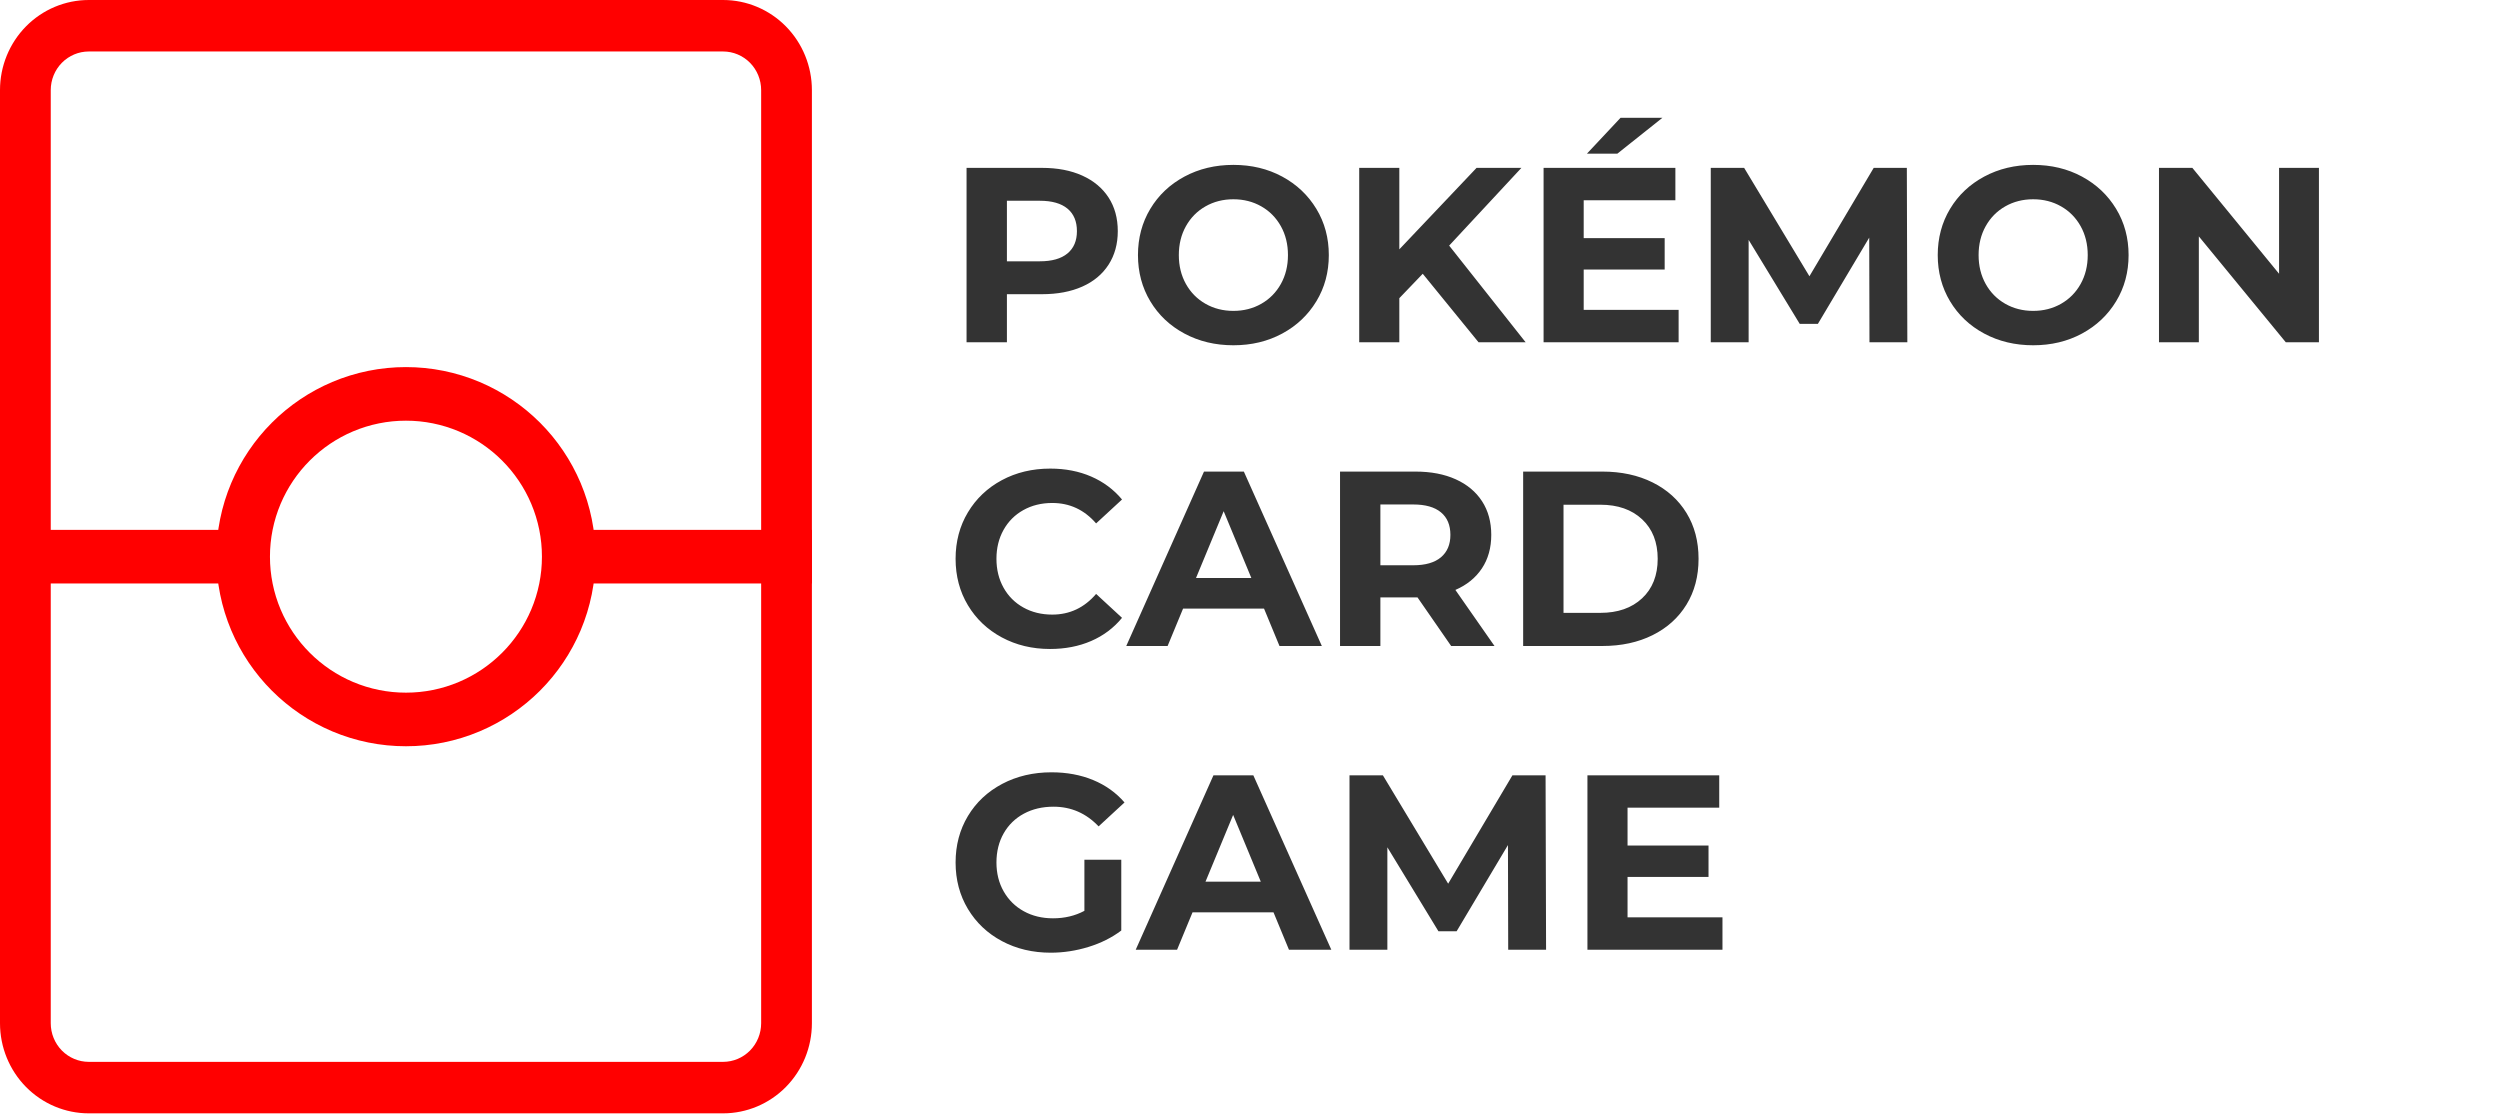
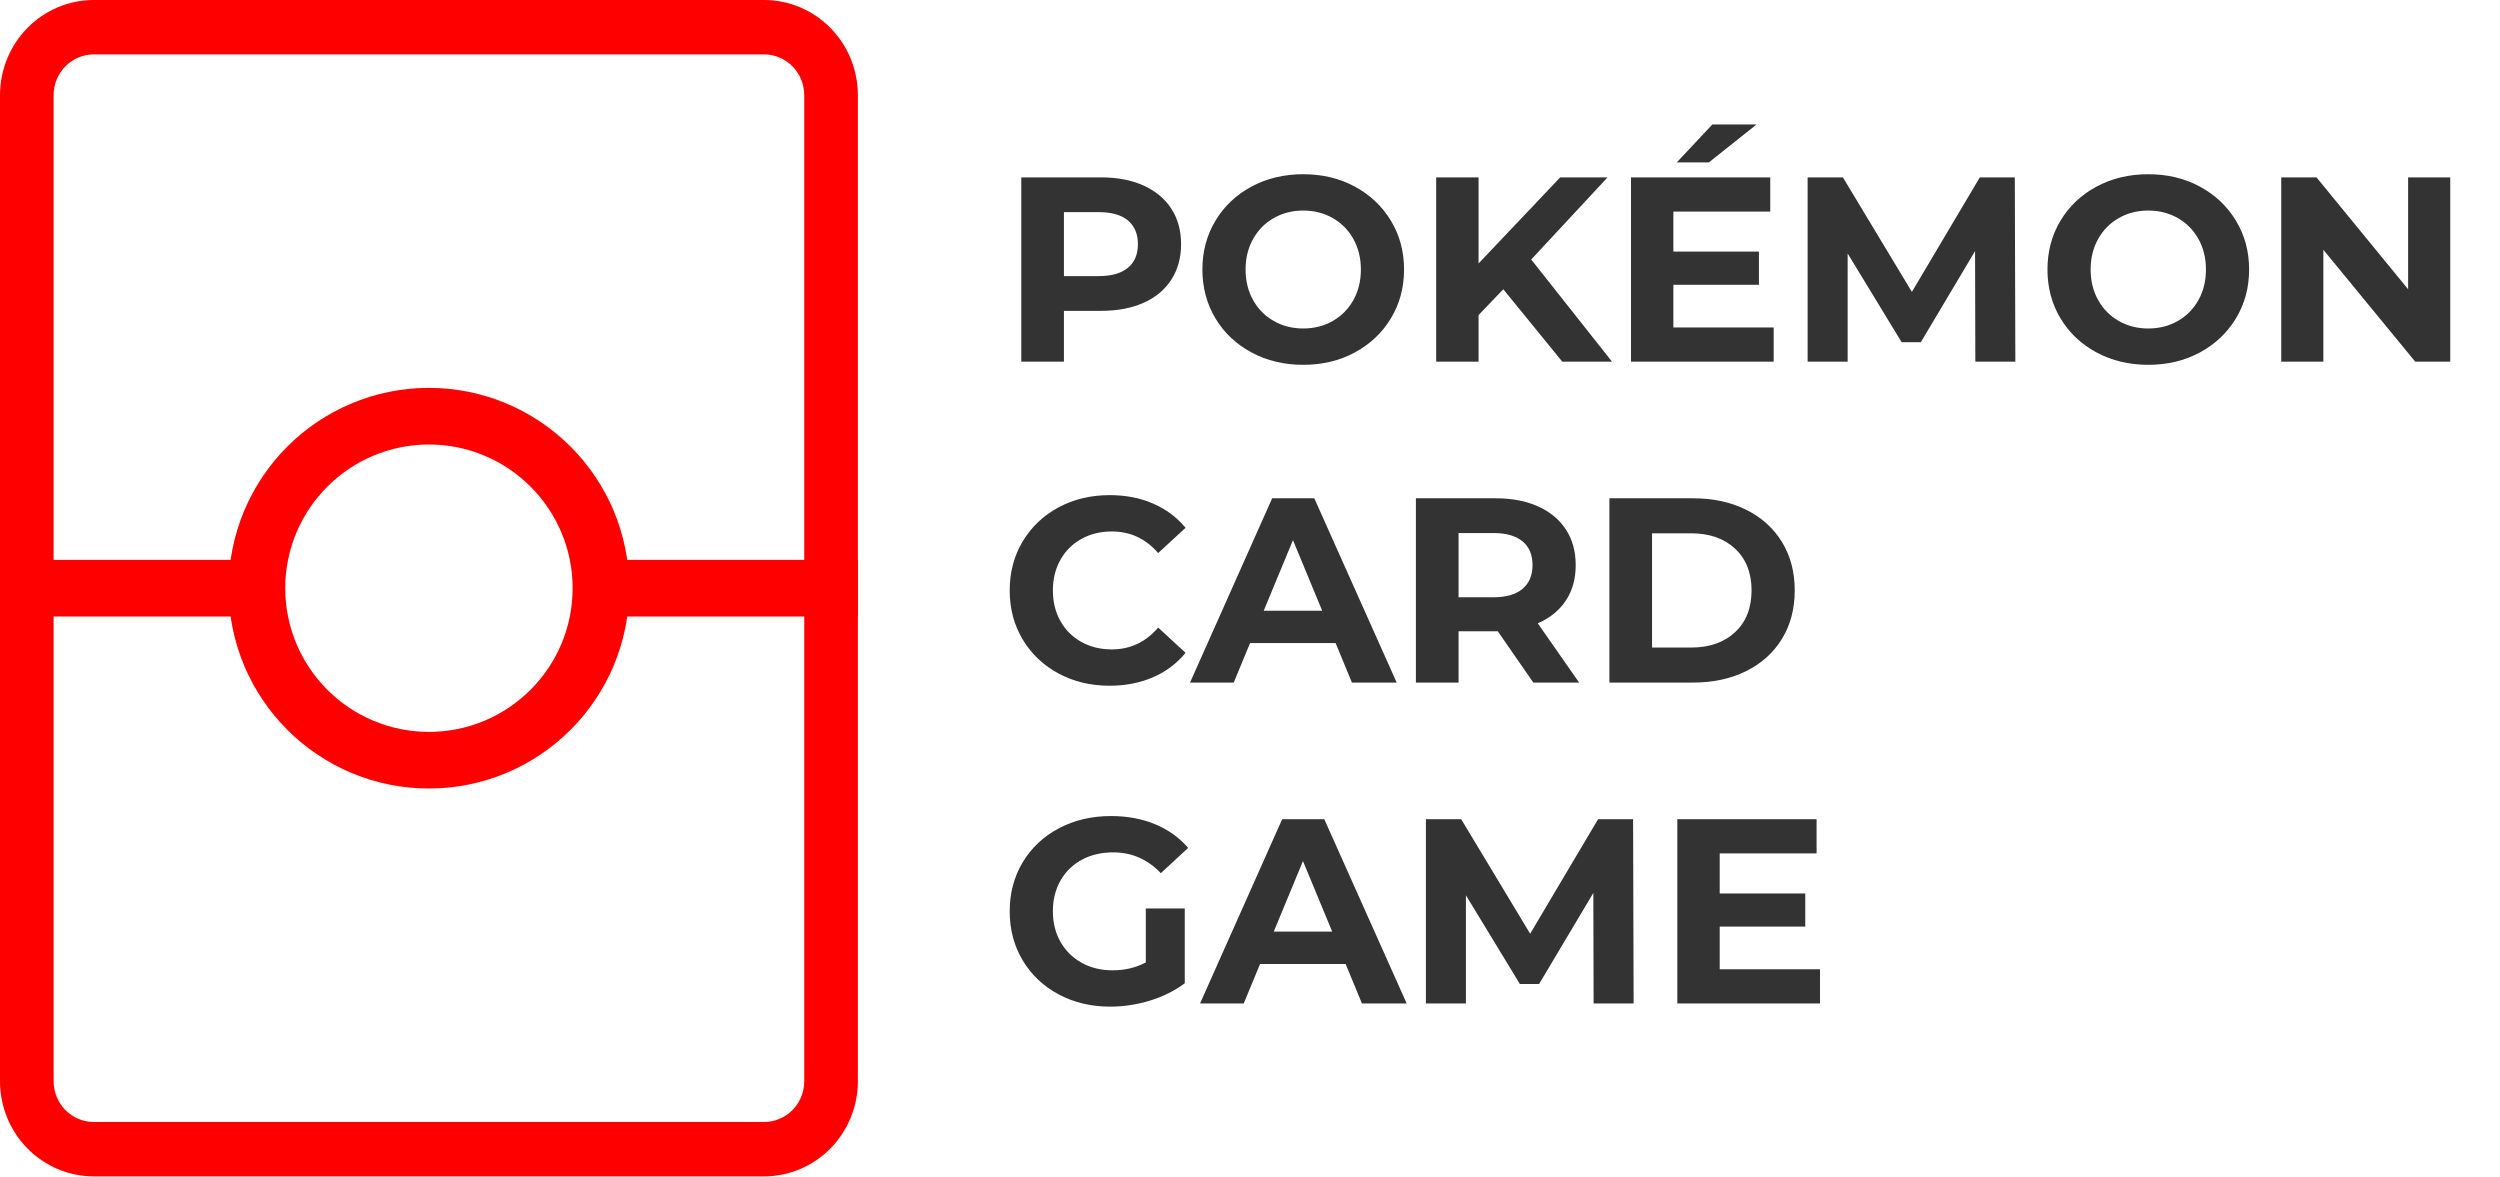
- <svg xmlns="http://www.w3.org/2000/svg" style="isolation:isolate" viewBox="0 0 933 415.5" width="933" height="415.5">
+ <svg xmlns="http://www.w3.org/2000/svg" style="isolation:isolate" viewBox="0 0 883 415.5" width="883" height="415.5">
  <defs>
-     <clipPath id="_clipPath_UE7EQpdpMf0l9WSE6eE0v4DO2X67uGKq">
-       <rect width="933" height="415.5" />
+     <clipPath id="_clipPath_fWa7zZefIzCrA9iJ5LMacmTAxOwl40F0">
+       <rect width="883" height="415.5" />
    </clipPath>
  </defs>
-   <g clip-path="url(#_clipPath_UE7EQpdpMf0l9WSE6eE0v4DO2X67uGKq)">
+   <g clip-path="url(#_clipPath_fWa7zZefIzCrA9iJ5LMacmTAxOwl40F0)">
    <g id="Group">
      <path d=" M 33.141 0 L 269.859 0 C 278.646 0 287.083 3.545 293.295 9.847 C 299.506 16.149 303 24.709 303 33.624 L 303 381.876 C 303 390.791 299.506 399.351 293.295 405.653 C 287.083 411.955 278.646 415.5 269.859 415.5 L 33.141 415.5 C 24.354 415.5 15.917 411.955 9.705 405.653 C 3.494 399.351 0 390.791 0 381.876 L 0 33.624 C 0 24.709 3.494 16.149 9.705 9.847 C 15.917 3.545 24.354 0 33.141 0 Z " fill="rgb(255,0,0)" />
      <path d=" M 33.141 19.214 L 269.859 19.214 C 273.628 19.214 277.236 20.732 279.906 23.431 C 282.566 26.14 284.062 29.801 284.062 33.624 L 284.062 381.876 C 284.062 385.699 282.566 389.36 279.906 392.069 C 277.236 394.768 273.628 396.286 269.859 396.286 L 33.141 396.286 C 29.372 396.286 25.764 394.768 23.094 392.069 C 20.434 389.36 18.938 385.699 18.938 381.876 L 18.938 33.624 C 18.938 29.801 20.434 26.14 23.094 23.431 C 25.764 20.732 29.372 19.214 33.141 19.214 Z " fill="rgb(255,255,255)" />
      <path d=" M 9.681 217.75 L 0 217.75 L 0 197.75 L 9.681 197.75 L 293.319 197.75 L 303 197.75 L 303 217.75 L 293.319 217.75 L 9.681 217.75 Z " fill="rgb(255,0,0)" />
      <path d=" M 222.25 207.74 C 222.25 207.74 222.25 207.75 222.25 207.75 C 222.26 217.21 220.36 226.57 216.68 235.28 C 213.12 243.68 207.97 251.32 201.52 257.77 C 195.07 264.22 187.43 269.37 179.03 272.93 C 170.32 276.61 160.96 278.51 151.5 278.5 C 142.04 278.51 132.68 276.61 123.97 272.93 C 115.57 269.37 107.93 264.22 101.48 257.77 C 95.03 251.32 89.88 243.68 86.32 235.28 C 82.64 226.57 80.74 217.21 80.75 207.75 C 80.74 198.29 82.64 188.93 86.32 180.22 C 89.88 171.82 95.03 164.18 101.48 157.73 C 107.93 151.28 115.57 146.13 123.97 142.57 C 132.68 138.89 142.04 136.99 151.5 137 C 160.96 136.99 170.32 138.89 179.03 142.57 C 187.43 146.13 195.07 151.28 201.52 157.73 C 207.97 164.18 213.12 171.82 216.68 180.22 C 220.36 188.93 222.26 198.29 222.25 207.75" fill="rgb(255,0,0)" />
      <path d=" M 202.25 207.76 C 202.26 214.54 200.9 221.25 198.26 227.49 C 195.71 233.52 192.01 239 187.38 243.63 C 182.75 248.26 177.27 251.96 171.24 254.51 C 164.99 257.15 158.28 258.51 151.5 258.5 C 144.72 258.51 138.01 257.15 131.76 254.51 C 125.73 251.96 120.25 248.26 115.62 243.63 C 110.99 239 107.29 233.52 104.74 227.49 C 102.1 221.24 100.74 214.53 100.75 207.75 C 100.74 200.97 102.1 194.25 104.74 188 C 107.29 181.98 110.99 176.5 115.62 171.87 C 120.25 167.24 125.73 163.54 131.76 160.99 C 138.01 158.35 144.72 156.99 151.5 157 C 158.28 156.99 164.99 158.35 171.24 160.99 C 177.27 163.54 182.75 167.24 187.38 171.87 C 192.01 176.5 195.71 181.98 198.26 188.01 C 200.9 194.25 202.26 200.96 202.25 207.74 C 202.25 207.74 202.25 207.75 202.25 207.75 L 202.25 207.75 L 202.25 207.76 Z " fill="rgb(255,255,255)" />
    </g>
    <path d=" M 388.891 62.651 L 388.891 62.651 Q 397.539 62.651 403.908 65.533 L 403.908 65.533 L 403.908 65.533 Q 410.277 68.416 413.718 73.716 L 413.718 73.716 L 413.718 73.716 Q 417.158 79.016 417.158 86.268 L 417.158 86.268 L 417.158 86.268 Q 417.158 93.428 413.718 98.775 L 413.718 98.775 L 413.718 98.775 Q 410.277 104.121 403.908 106.957 L 403.908 106.957 L 403.908 106.957 Q 397.539 109.793 388.891 109.793 L 388.891 109.793 L 375.781 109.793 L 375.781 127.739 L 360.718 127.739 L 360.718 62.651 L 388.891 62.651 L 388.891 62.651 Z  M 388.054 97.519 L 388.054 97.519 Q 394.842 97.519 398.375 94.59 L 398.375 94.59 L 398.375 94.59 Q 401.909 91.661 401.909 86.268 L 401.909 86.268 L 401.909 86.268 Q 401.909 80.782 398.375 77.854 L 398.375 77.854 L 398.375 77.854 Q 394.842 74.925 388.054 74.925 L 388.054 74.925 L 375.781 74.925 L 375.781 97.519 L 388.054 97.519 L 388.054 97.519 Z  M 460.302 128.854 L 460.302 128.854 Q 450.167 128.854 442.031 124.484 L 442.031 124.484 L 442.031 124.484 Q 433.895 120.114 429.292 112.443 L 429.292 112.443 L 429.292 112.443 Q 424.689 104.772 424.689 95.195 L 424.689 95.195 L 424.689 95.195 Q 424.689 85.618 429.292 77.946 L 429.292 77.946 L 429.292 77.946 Q 433.895 70.275 442.031 65.905 L 442.031 65.905 L 442.031 65.905 Q 450.167 61.535 460.302 61.535 L 460.302 61.535 L 460.302 61.535 Q 470.437 61.535 478.526 65.905 L 478.526 65.905 L 478.526 65.905 Q 486.616 70.275 491.265 77.946 L 491.265 77.946 L 491.265 77.946 Q 495.914 85.618 495.914 95.195 L 495.914 95.195 L 495.914 95.195 Q 495.914 104.772 491.265 112.443 L 491.265 112.443 L 491.265 112.443 Q 486.616 120.114 478.526 124.484 L 478.526 124.484 L 478.526 124.484 Q 470.437 128.854 460.302 128.854 L 460.302 128.854 L 460.302 128.854 Z  M 460.302 116.023 L 460.302 116.023 Q 466.067 116.023 470.716 113.373 L 470.716 113.373 L 470.716 113.373 Q 475.365 110.723 478.015 105.981 L 478.015 105.981 L 478.015 105.981 Q 480.665 101.239 480.665 95.195 L 480.665 95.195 L 480.665 95.195 Q 480.665 89.151 478.015 84.409 L 478.015 84.409 L 478.015 84.409 Q 475.365 79.667 470.716 77.017 L 470.716 77.017 L 470.716 77.017 Q 466.067 74.367 460.302 74.367 L 460.302 74.367 L 460.302 74.367 Q 454.537 74.367 449.888 77.017 L 449.888 77.017 L 449.888 77.017 Q 445.239 79.667 442.589 84.409 L 442.589 84.409 L 442.589 84.409 Q 439.939 89.151 439.939 95.195 L 439.939 95.195 L 439.939 95.195 Q 439.939 101.239 442.589 105.981 L 442.589 105.981 L 442.589 105.981 Q 445.239 110.723 449.888 113.373 L 449.888 113.373 L 449.888 113.373 Q 454.537 116.023 460.302 116.023 L 460.302 116.023 L 460.302 116.023 Z  M 551.796 127.739 L 530.968 102.168 L 522.228 111.281 L 522.228 127.739 L 507.258 127.739 L 507.258 62.651 L 522.228 62.651 L 522.228 93.056 L 551.053 62.651 L 567.789 62.651 L 540.825 91.661 L 569.37 127.739 L 551.796 127.739 L 551.796 127.739 Z  M 591.035 115.651 L 626.461 115.651 L 626.461 127.739 L 576.065 127.739 L 576.065 62.651 L 625.253 62.651 L 625.253 74.739 L 591.035 74.739 L 591.035 88.872 L 621.254 88.872 L 621.254 100.588 L 591.035 100.588 L 591.035 115.651 L 591.035 115.651 Z  M 592.244 57.351 L 604.796 43.961 L 620.418 43.961 L 603.588 57.351 L 592.244 57.351 L 592.244 57.351 Z  M 711.819 127.739 L 697.686 127.739 L 697.593 88.686 L 678.439 120.858 L 671.651 120.858 L 652.589 89.523 L 652.589 127.739 L 638.456 127.739 L 638.456 62.651 L 650.916 62.651 L 675.277 103.098 L 699.267 62.651 L 711.633 62.651 L 711.819 127.739 L 711.819 127.739 Z  M 758.775 128.854 L 758.775 128.854 Q 748.64 128.854 740.504 124.484 L 740.504 124.484 L 740.504 124.484 Q 732.368 120.114 727.766 112.443 L 727.766 112.443 L 727.766 112.443 Q 723.163 104.772 723.163 95.195 L 723.163 95.195 L 723.163 95.195 Q 723.163 85.618 727.766 77.946 L 727.766 77.946 L 727.766 77.946 Q 732.368 70.275 740.504 65.905 L 740.504 65.905 L 740.504 65.905 Q 748.64 61.535 758.775 61.535 L 758.775 61.535 L 758.775 61.535 Q 768.911 61.535 777 65.905 L 777 65.905 L 777 65.905 Q 785.089 70.275 789.739 77.946 L 789.739 77.946 L 789.739 77.946 Q 794.388 85.618 794.388 95.195 L 794.388 95.195 L 794.388 95.195 Q 794.388 104.772 789.739 112.443 L 789.739 112.443 L 789.739 112.443 Q 785.089 120.114 777 124.484 L 777 124.484 L 777 124.484 Q 768.911 128.854 758.775 128.854 L 758.775 128.854 L 758.775 128.854 Z  M 758.775 116.023 L 758.775 116.023 Q 764.54 116.023 769.189 113.373 L 769.189 113.373 L 769.189 113.373 Q 773.839 110.723 776.489 105.981 L 776.489 105.981 L 776.489 105.981 Q 779.139 101.239 779.139 95.195 L 779.139 95.195 L 779.139 95.195 Q 779.139 89.151 776.489 84.409 L 776.489 84.409 L 776.489 84.409 Q 773.839 79.667 769.189 77.017 L 769.189 77.017 L 769.189 77.017 Q 764.54 74.367 758.775 74.367 L 758.775 74.367 L 758.775 74.367 Q 753.011 74.367 748.361 77.017 L 748.361 77.017 L 748.361 77.017 Q 743.712 79.667 741.062 84.409 L 741.062 84.409 L 741.062 84.409 Q 738.412 89.151 738.412 95.195 L 738.412 95.195 L 738.412 95.195 Q 738.412 101.239 741.062 105.981 L 741.062 105.981 L 741.062 105.981 Q 743.712 110.723 748.361 113.373 L 748.361 113.373 L 748.361 113.373 Q 753.011 116.023 758.775 116.023 L 758.775 116.023 L 758.775 116.023 Z  M 850.549 62.651 L 865.426 62.651 L 865.426 127.739 L 853.06 127.739 L 820.609 88.221 L 820.609 127.739 L 805.732 127.739 L 805.732 62.651 L 818.191 62.651 L 850.549 102.168 L 850.549 62.651 L 850.549 62.651 Z " fill-rule="evenodd" fill="rgb(51,51,51)" />
    <path d=" M 391.867 242.2 L 391.867 242.2 Q 381.918 242.2 373.875 237.876 L 373.875 237.876 L 373.875 237.876 Q 365.832 233.553 361.229 225.882 L 361.229 225.882 L 361.229 225.882 Q 356.626 218.211 356.626 208.54 L 356.626 208.54 L 356.626 208.54 Q 356.626 198.87 361.229 191.199 L 361.229 191.199 L 361.229 191.199 Q 365.832 183.528 373.875 179.204 L 373.875 179.204 L 373.875 179.204 Q 381.918 174.881 391.96 174.881 L 391.96 174.881 L 391.96 174.881 Q 400.421 174.881 407.255 177.856 L 407.255 177.856 L 407.255 177.856 Q 414.089 180.832 418.739 186.411 L 418.739 186.411 L 409.068 195.337 L 409.068 195.337 Q 402.467 187.712 392.704 187.712 L 392.704 187.712 L 392.704 187.712 Q 386.66 187.712 381.918 190.362 L 381.918 190.362 L 381.918 190.362 Q 377.175 193.012 374.525 197.754 L 374.525 197.754 L 374.525 197.754 Q 371.875 202.496 371.875 208.54 L 371.875 208.54 L 371.875 208.54 Q 371.875 214.584 374.525 219.326 L 374.525 219.326 L 374.525 219.326 Q 377.175 224.068 381.918 226.718 L 381.918 226.718 L 381.918 226.718 Q 386.66 229.368 392.704 229.368 L 392.704 229.368 L 392.704 229.368 Q 402.467 229.368 409.068 221.651 L 409.068 221.651 L 418.739 230.577 L 418.739 230.577 Q 414.089 236.249 407.209 239.225 L 407.209 239.225 L 407.209 239.225 Q 400.328 242.2 391.867 242.2 L 391.867 242.2 L 391.867 242.2 Z  M 477.504 241.084 L 471.739 227.137 L 441.519 227.137 L 435.754 241.084 L 420.319 241.084 L 449.33 175.996 L 464.207 175.996 L 493.311 241.084 L 477.504 241.084 L 477.504 241.084 Z  M 446.354 215.7 L 466.996 215.7 L 456.675 190.781 L 446.354 215.7 L 446.354 215.7 Z  M 557.747 241.084 L 541.568 241.084 L 529.016 222.953 L 528.272 222.953 L 515.161 222.953 L 515.161 241.084 L 500.098 241.084 L 500.098 175.996 L 528.272 175.996 L 528.272 175.996 Q 536.919 175.996 543.289 178.879 L 543.289 178.879 L 543.289 178.879 Q 549.658 181.761 553.098 187.061 L 553.098 187.061 L 553.098 187.061 Q 556.539 192.361 556.539 199.614 L 556.539 199.614 L 556.539 199.614 Q 556.539 206.867 553.052 212.12 L 553.052 212.12 L 553.052 212.12 Q 549.565 217.374 543.149 220.163 L 543.149 220.163 L 557.747 241.084 L 557.747 241.084 Z  M 541.289 199.614 L 541.289 199.614 Q 541.289 194.128 537.756 191.199 L 537.756 191.199 L 537.756 191.199 Q 534.223 188.27 527.435 188.27 L 527.435 188.27 L 515.161 188.27 L 515.161 210.958 L 527.435 210.958 L 527.435 210.958 Q 534.223 210.958 537.756 207.982 L 537.756 207.982 L 537.756 207.982 Q 541.289 205.007 541.289 199.614 L 541.289 199.614 L 541.289 199.614 Z  M 568.44 241.084 L 568.44 175.996 L 598.009 175.996 L 598.009 175.996 Q 608.609 175.996 616.745 180.041 L 616.745 180.041 L 616.745 180.041 Q 624.881 184.086 629.39 191.432 L 629.39 191.432 L 629.39 191.432 Q 633.9 198.777 633.9 208.54 L 633.9 208.54 L 633.9 208.54 Q 633.9 218.304 629.39 225.649 L 629.39 225.649 L 629.39 225.649 Q 624.881 232.995 616.745 237.039 L 616.745 237.039 L 616.745 237.039 Q 608.609 241.084 598.009 241.084 L 598.009 241.084 L 568.44 241.084 L 568.44 241.084 Z  M 583.504 228.718 L 597.265 228.718 L 597.265 228.718 Q 607.028 228.718 612.839 223.278 L 612.839 223.278 L 612.839 223.278 Q 618.651 217.839 618.651 208.54 L 618.651 208.54 L 618.651 208.54 Q 618.651 199.242 612.839 193.803 L 612.839 193.803 L 612.839 193.803 Q 607.028 188.363 597.265 188.363 L 597.265 188.363 L 583.504 188.363 L 583.504 228.718 L 583.504 228.718 Z " fill-rule="evenodd" fill="rgb(51,51,51)" />
    <path d=" M 404.698 339.925 L 404.698 320.863 L 418.46 320.863 L 418.46 347.27 L 418.46 347.27 Q 413.16 351.268 406.186 353.407 L 406.186 353.407 L 406.186 353.407 Q 399.212 355.546 392.146 355.546 L 392.146 355.546 L 392.146 355.546 Q 382.011 355.546 373.921 351.222 L 373.921 351.222 L 373.921 351.222 Q 365.832 346.898 361.229 339.227 L 361.229 339.227 L 361.229 339.227 Q 356.626 331.556 356.626 321.886 L 356.626 321.886 L 356.626 321.886 Q 356.626 312.216 361.229 304.545 L 361.229 304.545 L 361.229 304.545 Q 365.832 296.874 374.014 292.55 L 374.014 292.55 L 374.014 292.55 Q 382.196 288.226 392.425 288.226 L 392.425 288.226 L 392.425 288.226 Q 400.979 288.226 407.953 291.109 L 407.953 291.109 L 407.953 291.109 Q 414.926 293.991 419.668 299.477 L 419.668 299.477 L 409.998 308.404 L 409.998 308.404 Q 403.025 301.058 393.168 301.058 L 393.168 301.058 L 393.168 301.058 Q 386.939 301.058 382.104 303.661 L 382.104 303.661 L 382.104 303.661 Q 377.268 306.265 374.572 311.007 L 374.572 311.007 L 374.572 311.007 Q 371.875 315.749 371.875 321.886 L 371.875 321.886 L 371.875 321.886 Q 371.875 327.93 374.572 332.672 L 374.572 332.672 L 374.572 332.672 Q 377.268 337.414 382.057 340.064 L 382.057 340.064 L 382.057 340.064 Q 386.846 342.714 392.982 342.714 L 392.982 342.714 L 392.982 342.714 Q 399.491 342.714 404.698 339.925 L 404.698 339.925 L 404.698 339.925 Z  M 481.037 354.43 L 475.272 340.482 L 445.053 340.482 L 439.288 354.43 L 423.853 354.43 L 452.863 289.342 L 467.74 289.342 L 496.844 354.43 L 481.037 354.43 L 481.037 354.43 Z  M 449.888 329.046 L 470.53 329.046 L 460.209 304.126 L 449.888 329.046 L 449.888 329.046 Z  M 576.995 354.43 L 562.861 354.43 L 562.768 315.377 L 543.614 347.549 L 536.826 347.549 L 517.765 316.214 L 517.765 354.43 L 503.632 354.43 L 503.632 289.342 L 516.091 289.342 L 540.453 329.789 L 564.442 289.342 L 576.809 289.342 L 576.995 354.43 L 576.995 354.43 Z  M 607.4 342.342 L 642.826 342.342 L 642.826 354.43 L 592.43 354.43 L 592.43 289.342 L 641.618 289.342 L 641.618 301.43 L 607.4 301.43 L 607.4 315.563 L 637.619 315.563 L 637.619 327.279 L 607.4 327.279 L 607.4 342.342 L 607.4 342.342 Z " fill-rule="evenodd" fill="rgb(51,51,51)" />
  </g>
</svg>
